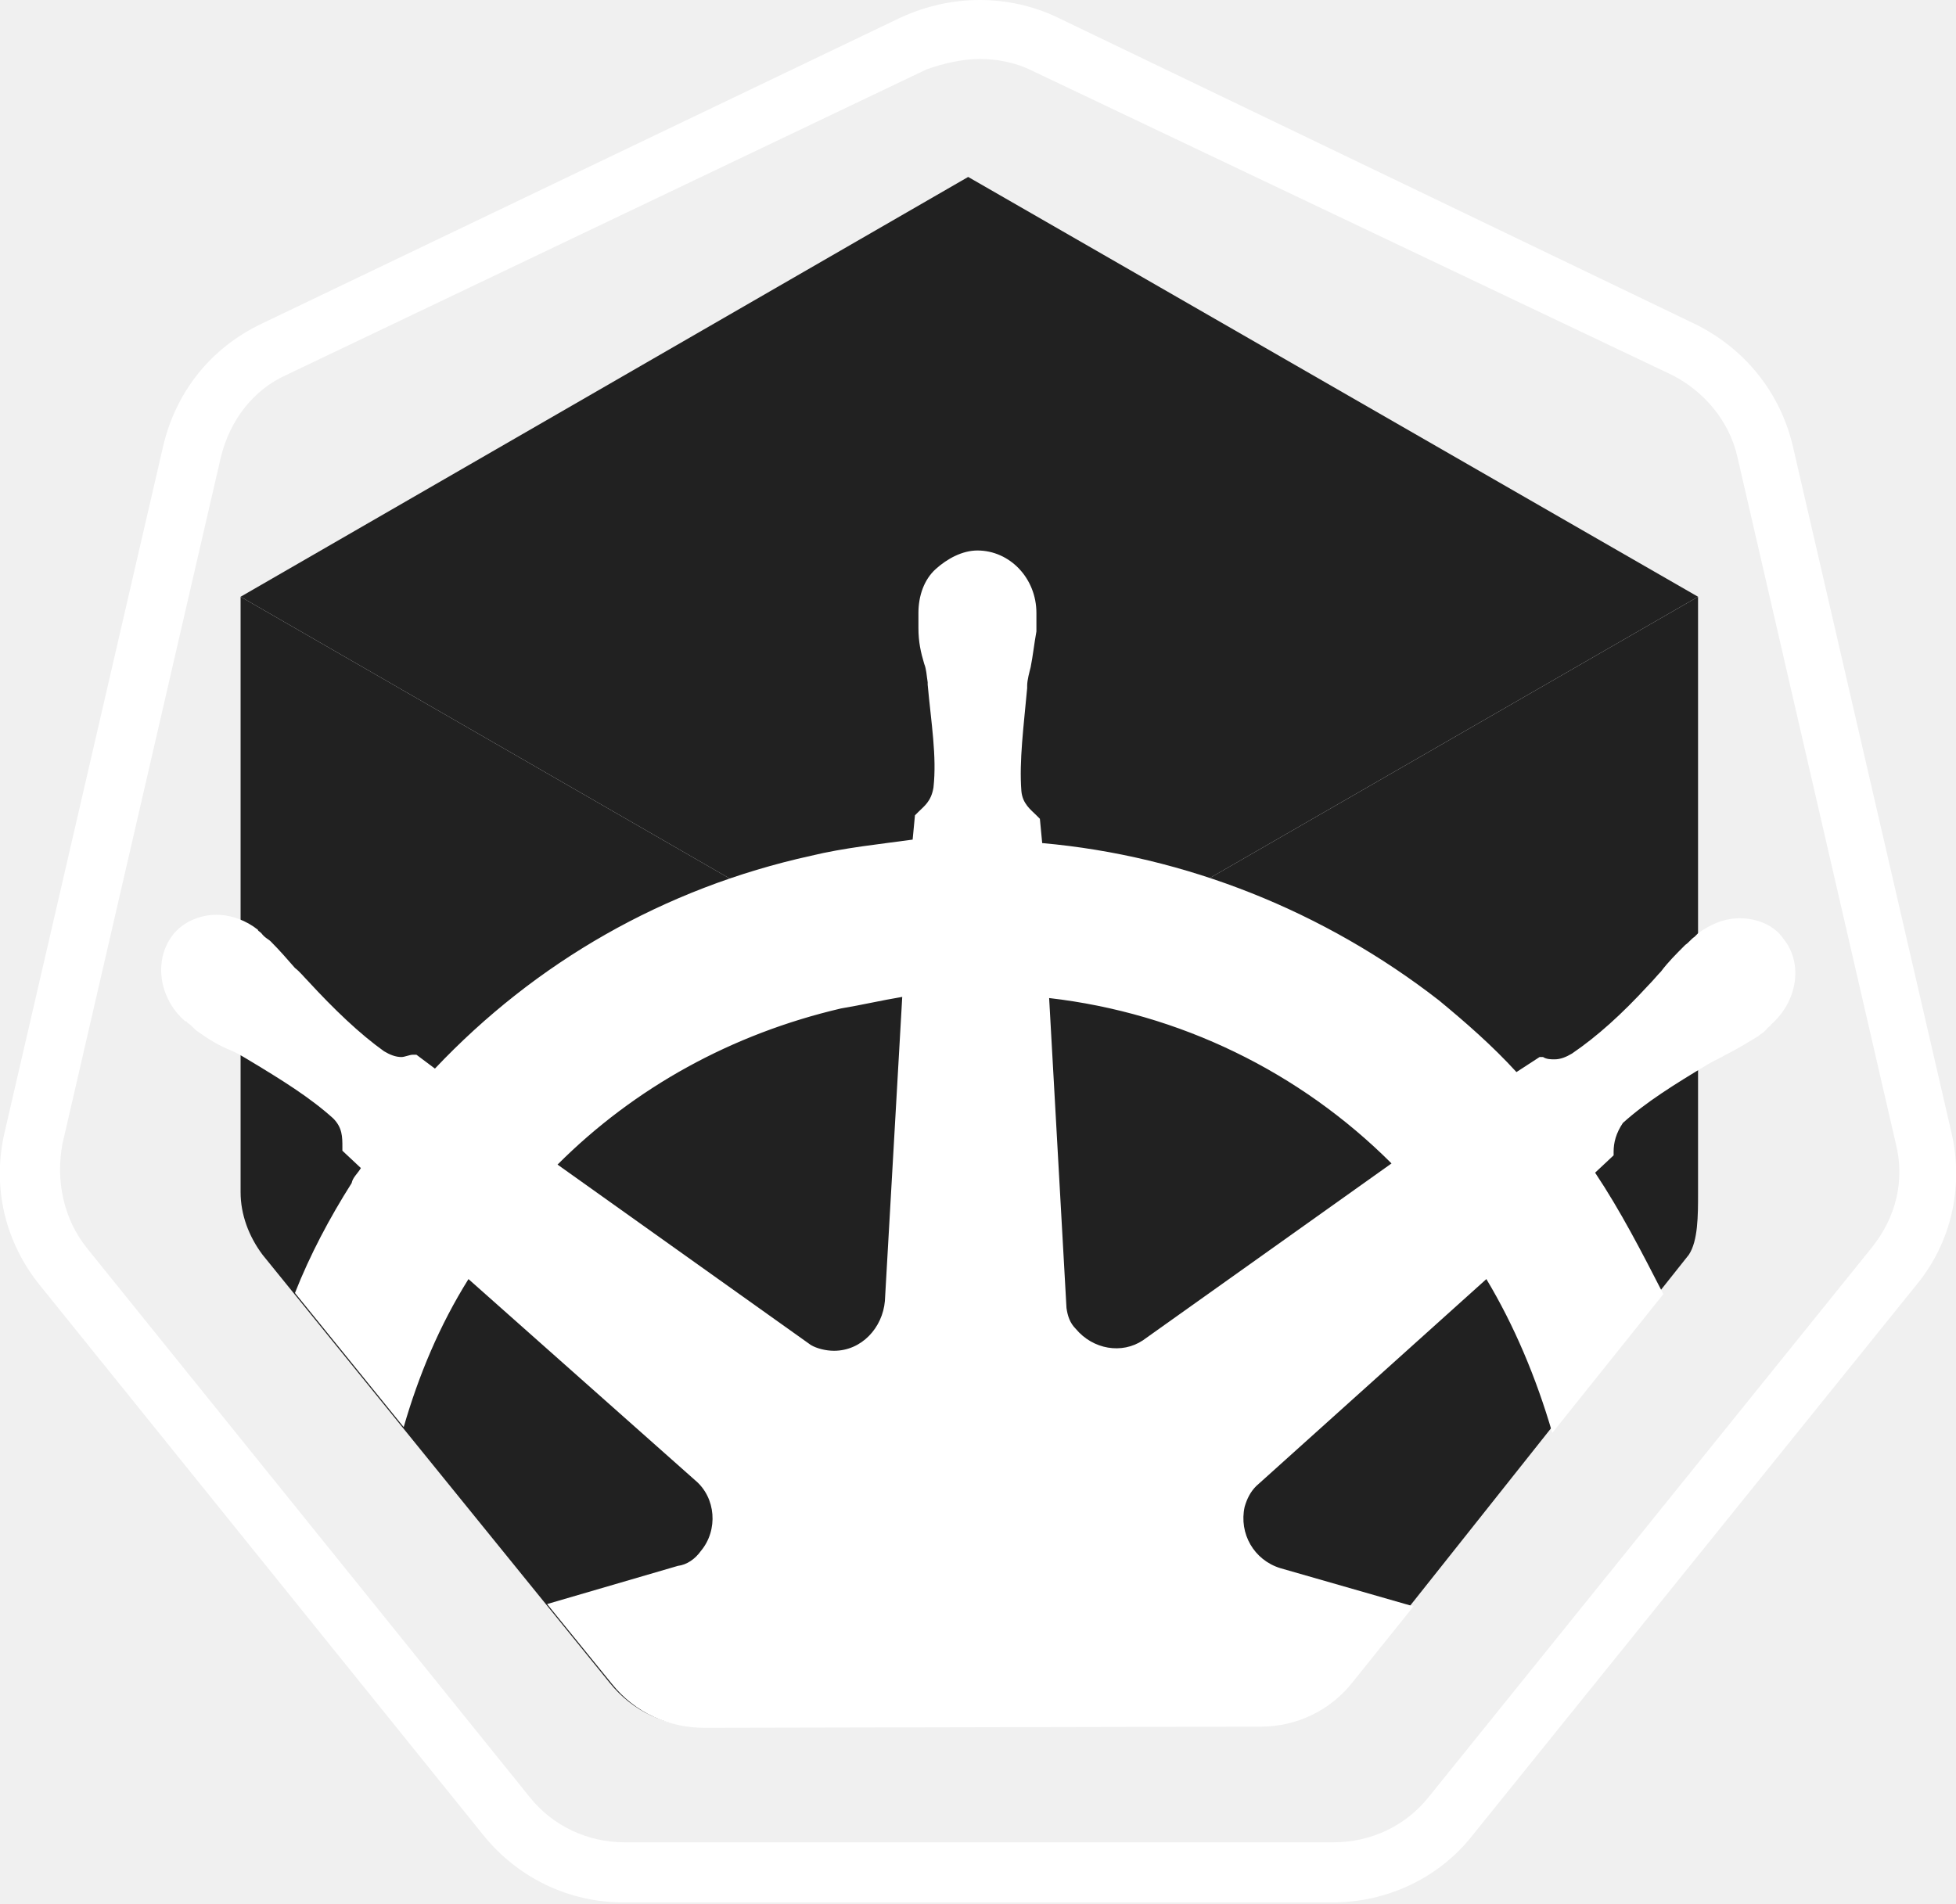
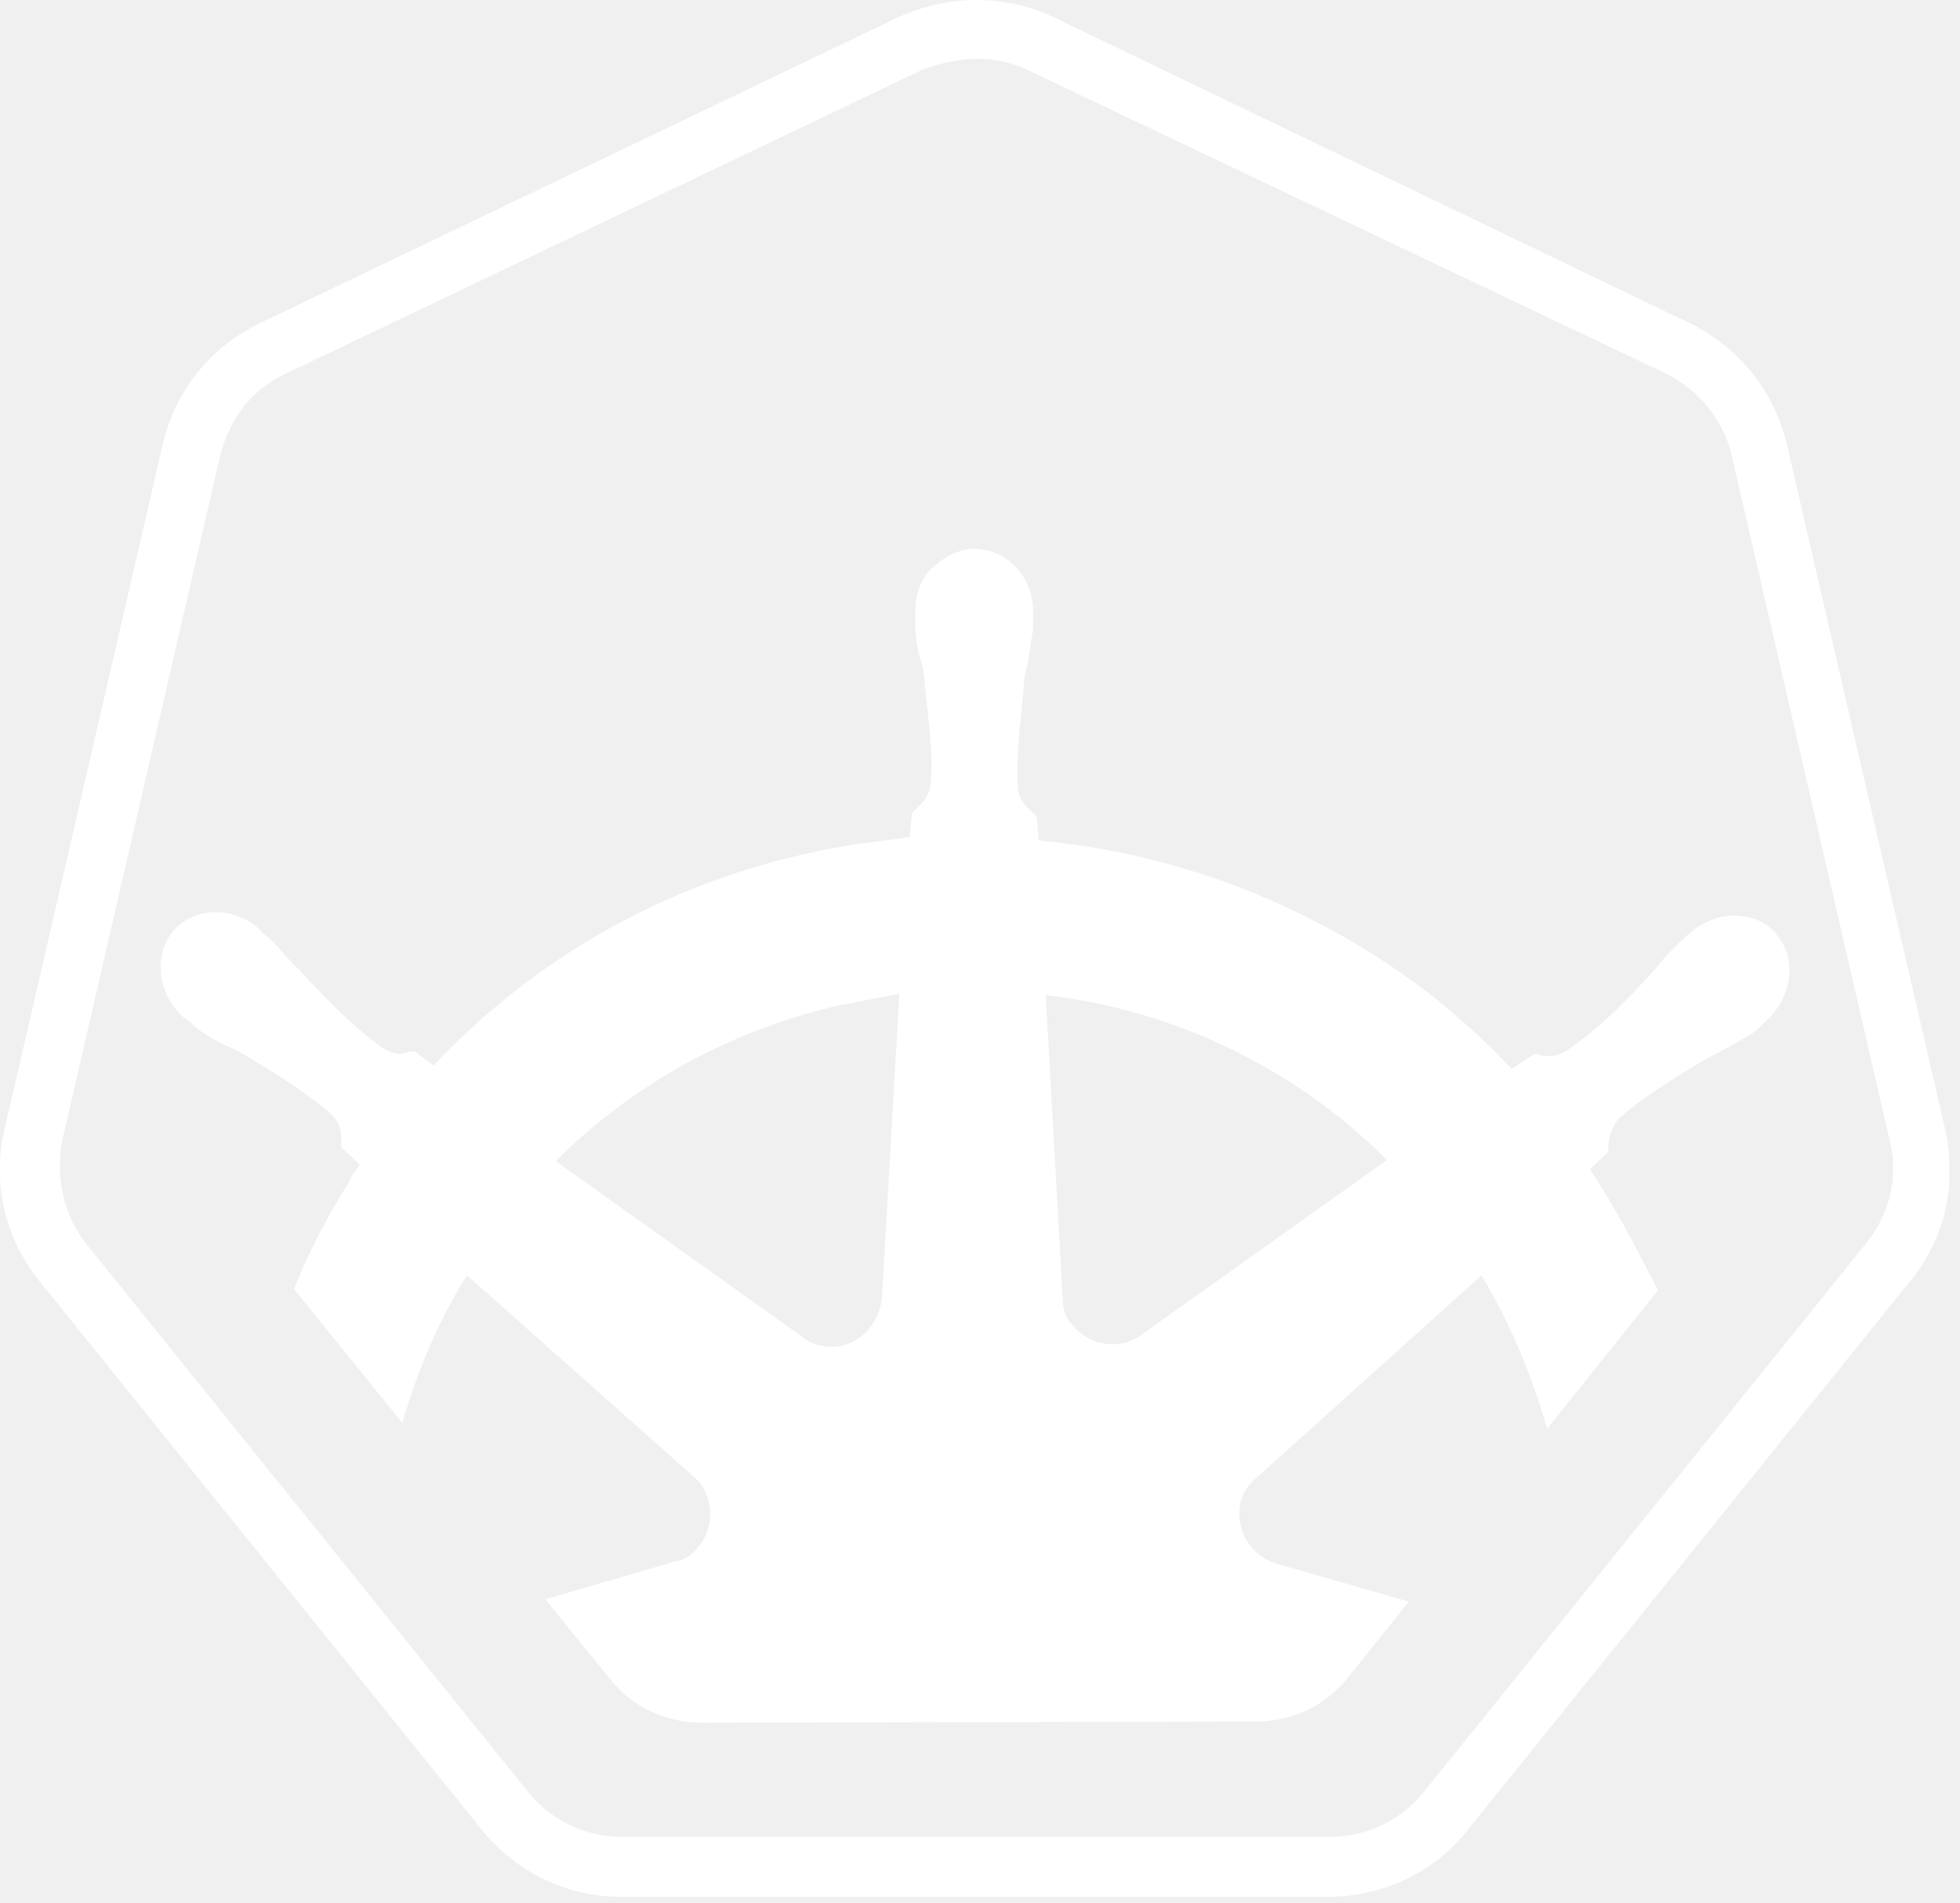
- <svg xmlns="http://www.w3.org/2000/svg" version="1.1" id="Layer_1" x="0px" y="0px" viewBox="0 0 169.1 164.6" style="enable-background:new 0 0 169.1 164.6;" xml:space="preserve">
-   <style type="text/css">
- 	.st0{filter:url(#Adobe_OpacityMaskFilter);}
- 	.st1{fill-rule:evenodd;clip-rule:evenodd;fill:#FFF;}
- 	.st2{mask:url(#mask-2_00000049219296922345946450000003159706255118513801_);fill-rule:evenodd;clip-rule:evenodd;fill:#FFF;}
- 	.st3{fill-rule:evenodd;clip-rule:evenodd;fill:#212121;}
- 	.st4{fill-rule:evenodd;clip-rule:evenodd;fill:#212121;}
- 	.st5{fill-rule:evenodd;clip-rule:evenodd;fill:#FFF;}
- </style>
-   <g id="Page-1">
-     <g id="logo">
-       <g id="outline">
-         <g id="Clip-2">
- 			</g>
-         <defs>
-           <filter id="Adobe_OpacityMaskFilter" filterUnits="userSpaceOnUse" x="0" y="0" width="169.1" height="164.6">
-             <feColorMatrix type="matrix" values="1 0 0 0 0  0 1 0 0 0  0 0 1 0 0  0 0 0 1 0" />
-           </filter>
-         </defs>
-         <mask maskUnits="userSpaceOnUse" x="0" y="0" width="169.1" height="164.6" id="mask-2_00000049219296922345946450000003159706255118513801_">
-           <g class="st0">
-             <polygon id="path-1_00000100350177711797001680000011236571930023923135_" class="st1" points="169.1,0 0,0 0,164.6        169.1,164.6      " />
-           </g>
-         </mask>
-         <path id="Fill-1" class="st2" d="M84.7,0L84.7,0c-2.3,0-4.6,0.5-6.8,1.5L22.6,28c-4.4,2.1-7.4,5.9-8.5,10.6L0.4,97.9     c-1.1,4.7,0,9.5,3.1,13.3l38.3,47.5c3,3.7,7.4,5.8,12.1,5.8h61.3c4.7,0,9.2-2.1,12.1-5.8l38.3-47.5c3.1-3.7,4.2-8.6,3.1-13.3     L155,38.6c-1.1-4.7-4.2-8.5-8.5-10.6L91.4,1.5C89.3,0.5,87,0,84.7,0 M84.7,5.1c1.5,0,3.1,0.3,4.5,1l55.3,26.3     c2.8,1.4,5,4,5.7,7.1l13.7,59.4c0.8,3.2,0,6.4-2.1,9l-38.3,47.5c-2,2.5-5,3.9-8.2,3.9H54c-3.2,0-6.2-1.4-8.2-3.9L7.5,107.9     c-2-2.5-2.7-5.8-2.1-9l13.7-59.4c0.8-3.2,2.8-5.8,5.7-7.1L80.1,6C81.5,5.5,83.2,5.1,84.7,5.1" />
-       </g>
-       <path id="Fill-4" class="st3" d="M52.7,145.5c2,2.5,4.9,3.8,8,3.8l48.1-0.1c3.1,0,6-1.4,7.9-3.8l29.3-36.9    c0.8-1.2,0.8-3.4,0.8-5.3V51.6l-63,36.3v0l-63-36.3v51.5c0,1.9,0.7,3.8,1.9,5.4L52.7,145.5z" />
-       <polygon id="Fill-6" class="st4" points="83.8,87.9 146.8,51.6 83.7,15.3 20.8,51.6   " />
-       <path id="Fill-8" class="st5" d="M98.8,115.9c-1.8,1.2-4.3,0.8-5.8-1c-0.5-0.5-0.7-1.1-0.8-1.8l-1.5-26.8    c11.3,1.3,21.7,6.4,29.6,14.3L98.8,115.9z M76.5,112.5c-0.2,2.3-2,4.3-4.4,4.3c-0.7,0-1.5-0.2-2-0.5l-21.9-15.6    c6.7-6.7,15.1-11.3,24.5-13.5c1.8-0.3,3.5-0.7,5.3-1L76.5,112.5z M137.9,101.4l1.6-1.5v-0.3c0-0.8,0.2-1.6,0.8-2.5    c2-1.8,4.4-3.3,7.4-5.1c0.5-0.3,1-0.5,1.5-0.8c1-0.5,1.8-1,2.8-1.6c0.2-0.2,0.5-0.3,0.8-0.7c0.2-0.2,0.3-0.2,0.3-0.3    c2.3-2,2.8-5.3,1.1-7.4c-0.8-1.2-2.3-1.8-3.8-1.8c-1.3,0-2.5,0.5-3.6,1.3l-0.3,0.3c-0.3,0.2-0.5,0.5-0.8,0.7    c-0.8,0.8-1.5,1.5-2.1,2.3c-0.3,0.3-0.7,0.8-1.1,1.2c-2.3,2.5-4.4,4.4-6.6,5.9c-0.5,0.3-1,0.5-1.5,0.5c-0.3,0-0.7,0-1-0.2h-0.3    l-2,1.3c-2.1-2.3-4.4-4.3-6.7-6.2c-9.9-7.7-21.9-12.5-34.3-13.6l-0.2-2.1l-0.3-0.3c-0.5-0.5-1.2-1-1.3-2.1    c-0.2-2.6,0.2-5.6,0.5-8.9v-0.2c0-0.5,0.2-1.2,0.3-1.6c0.2-1,0.3-2,0.5-3.1v-1V53c0-3-2.3-5.4-5.1-5.4c-1.3,0-2.6,0.7-3.6,1.6    s-1.5,2.3-1.5,3.8v0.3v1c0,1.2,0.2,2.1,0.5,3.1c0.2,0.5,0.2,1,0.3,1.6v0.2c0.3,3.3,0.8,6.2,0.5,8.9c-0.2,1.2-0.8,1.6-1.3,2.1    c-0.2,0.2-0.2,0.2-0.3,0.3l-0.2,2.1C76,73,73,73.3,70.1,74c-12.7,2.8-23.8,9.2-32.5,18.4l-1.6-1.2h-0.3c-0.3,0-0.7,0.2-1,0.2    c-0.5,0-1-0.2-1.5-0.5c-2.1-1.5-4.3-3.6-6.6-6.1c-0.3-0.3-0.7-0.8-1.1-1.1c-0.7-0.8-1.3-1.5-2.1-2.3c-0.2-0.2-0.5-0.3-0.8-0.7    c-0.2-0.2-0.3-0.2-0.3-0.3c-1-0.8-2.3-1.3-3.6-1.3c-1.5,0-3,0.7-3.8,1.8c-1.6,2.1-1.2,5.4,1.1,7.4c0.2,0,0.2,0.2,0.3,0.2    c0.3,0.2,0.5,0.5,0.8,0.7c1,0.7,1.8,1.2,2.8,1.6c0.5,0.2,1,0.5,1.5,0.8c3,1.8,5.4,3.3,7.4,5.1c0.8,0.8,0.8,1.6,0.8,2.5v0.3    l1.6,1.5c-0.3,0.5-0.7,0.8-0.8,1.3c-1.9,3-3.6,6.2-4.9,9.5l9.4,11.6c1.3-4.5,3.1-8.8,5.6-12.8l19.6,17.4c1.8,1.5,2,4.3,0.5,6.1    c-0.5,0.7-1.2,1.2-2,1.3l-11.3,3.3l5.6,6.9c2,2.5,4.9,3.8,8,3.8l48.1-0.1c3.1,0,6-1.4,7.9-3.8l5.3-6.6l-11.5-3.3    c-2.3-0.7-3.6-3-3.1-5.3c0.2-0.7,0.5-1.3,1-1.8l19.9-17.9c2.4,4,4.3,8.5,5.7,13.3l9.6-12C141.9,108.2,140.1,104.7,137.9,101.4    L137.9,101.4z" />
-       <g id="Clip-13">
- 		</g>
+ <svg xmlns="http://www.w3.org/2000/svg" width="170" height="165" viewBox="0 0 170 165" fill="none">
+   <g clip-path="url(#clip0_1_2)">
+     <mask id="mask0_1_2" style="mask-type:alpha" maskUnits="userSpaceOnUse" x="0" y="0" width="170" height="165">
+       <path fill-rule="evenodd" clip-rule="evenodd" d="M169.1 0H0V164.6H169.1V0Z" fill="white" />
+     </mask>
+     <g mask="url(#mask0_1_2)">
+       <path fill-rule="evenodd" clip-rule="evenodd" d="M84.7 0C82.4 0 80.1 0.5 77.9 1.5L22.6 28C18.2 30.1 15.2 33.9 14.1 38.6L0.4 97.9C-0.7 102.6 0.4 107.4 3.5 111.2L41.8 158.7C44.8 162.4 49.2 164.5 53.9 164.5H115.2C119.9 164.5 124.4 162.4 127.3 158.7L165.6 111.2C168.7 107.5 169.8 102.6 168.7 97.9L155 38.6C153.9 33.9 150.8 30.1 146.5 28L91.4 1.5C89.3 0.5 87 0 84.7 0ZM84.7 5.1C86.2 5.1 87.8 5.4 89.2 6.1L144.5 32.4C147.3 33.8 149.5 36.4 150.2 39.5L163.9 98.9C164.7 102.1 163.9 105.3 161.8 107.9L123.5 155.4C121.5 157.9 118.5 159.3 115.3 159.3H54C50.8 159.3 47.8 157.9 45.8 155.4L7.5 107.9C5.5 105.4 4.8 102.1 5.4 98.9L19.1 39.5C19.9 36.3 21.9 33.7 24.8 32.4L80.1 6C81.5 5.5 83.2 5.1 84.7 5.1Z" fill="white" />
    </g>
+     <path fill-rule="evenodd" clip-rule="evenodd" d="M98.8 115.9C97 117.1 94.5 116.7 93 114.9C92.5 114.4 92.3 113.8 92.2 113.1L90.7 86.3C102 87.6 112.4 92.7 120.3 100.6L98.8 115.9ZM76.5 112.5C76.3 114.8 74.5 116.8 72.1 116.8C71.4 116.8 70.6 116.6 70.1 116.3L48.2 100.7C54.9 94 63.3 89.4 72.7 87.2C74.5 86.9 76.2 86.5 78 86.2L76.5 112.5ZM137.9 101.4L139.5 99.9V99.6C139.5 98.8 139.7 98 140.3 97.1C142.3 95.3 144.7 93.8 147.7 92C148.2 91.7 148.7 91.5 149.2 91.2C150.2 90.7 151 90.2 152 89.6C152.2 89.4 152.5 89.3 152.8 88.9C153 88.7 153.1 88.7 153.1 88.6C155.4 86.6 155.9 83.3 154.2 81.2C153.4 80 151.9 79.4 150.4 79.4C149.1 79.4 147.9 79.9 146.8 80.7L146.5 81C146.2 81.2 146 81.5 145.7 81.7C144.9 82.5 144.2 83.2 143.6 84C143.3 84.3 142.9 84.8 142.5 85.2C140.2 87.7 138.1 89.6 135.9 91.1C135.4 91.4 134.9 91.6 134.4 91.6C134.1 91.6 133.7 91.6 133.4 91.4H133.1L131.1 92.7C129 90.4 126.7 88.4 124.4 86.5C114.5 78.8 102.5 74 90.1 72.9L89.9 70.8L89.6 70.5C89.1 70 88.4 69.5 88.3 68.4C88.1 65.8 88.5 62.8 88.8 59.5V59.3C88.8 58.8 89 58.1 89.1 57.7C89.3 56.7 89.4 55.7 89.6 54.6V53.6V53C89.6 50 87.3 47.6 84.5 47.6C83.2 47.6 81.9 48.3 80.9 49.2C79.9 50.1 79.4 51.5 79.4 53V53.3V54.3C79.4 55.5 79.6 56.4 79.9 57.4C80.1 57.9 80.1 58.4 80.2 59V59.2C80.5 62.5 81 65.4 80.7 68.1C80.5 69.3 79.9 69.7 79.4 70.2C79.2 70.4 79.2 70.4 79.1 70.5L78.9 72.6C76 73 73 73.3 70.1 74C57.4 76.8 46.3 83.2 37.6 92.4L36 91.2H35.7C35.4 91.2 35 91.4 34.7 91.4C34.2 91.4 33.7 91.2 33.2 90.9C31.1 89.4 28.9 87.3 26.6 84.8C26.3 84.5 25.9 84 25.5 83.7C24.8 82.9 24.2 82.2 23.4 81.4C23.2 81.2 22.9 81.1 22.6 80.7C22.4 80.5 22.3 80.5 22.3 80.4C21.3 79.6 20 79.1 18.7 79.1C17.2 79.1 15.7 79.8 14.9 80.9C13.3 83 13.7 86.3 16 88.3C16.2 88.3 16.2 88.5 16.3 88.5C16.6 88.7 16.8 89 17.1 89.2C18.1 89.9 18.9 90.4 19.9 90.8C20.4 91 20.9 91.3 21.4 91.6C24.4 93.4 26.8 94.9 28.8 96.7C29.6 97.5 29.6 98.3 29.6 99.2V99.5L31.2 101C30.9 101.5 30.5 101.8 30.4 102.3C28.5 105.3 26.8 108.5 25.5 111.8L34.9 123.4C36.2 118.9 38 114.6 40.5 110.6L60.1 128C61.9 129.5 62.1 132.3 60.6 134.1C60.1 134.8 59.4 135.3 58.6 135.4L47.3 138.7L52.9 145.6C54.9 148.1 57.8 149.4 60.9 149.4L109 149.3C112.1 149.3 115 147.9 116.9 145.5L122.2 138.9L110.7 135.6C108.4 134.9 107.1 132.6 107.6 130.3C107.8 129.6 108.1 129 108.6 128.5L128.5 110.6C130.9 114.6 132.8 119.1 134.2 123.9L143.8 111.9C141.9 108.2 140.1 104.7 137.9 101.4Z" fill="white" />
  </g>
+   <defs>
+     <clipPath id="clip0_1_2">
+       <rect width="169.1" height="164.6" fill="white" />
+     </clipPath>
+   </defs>
</svg>
